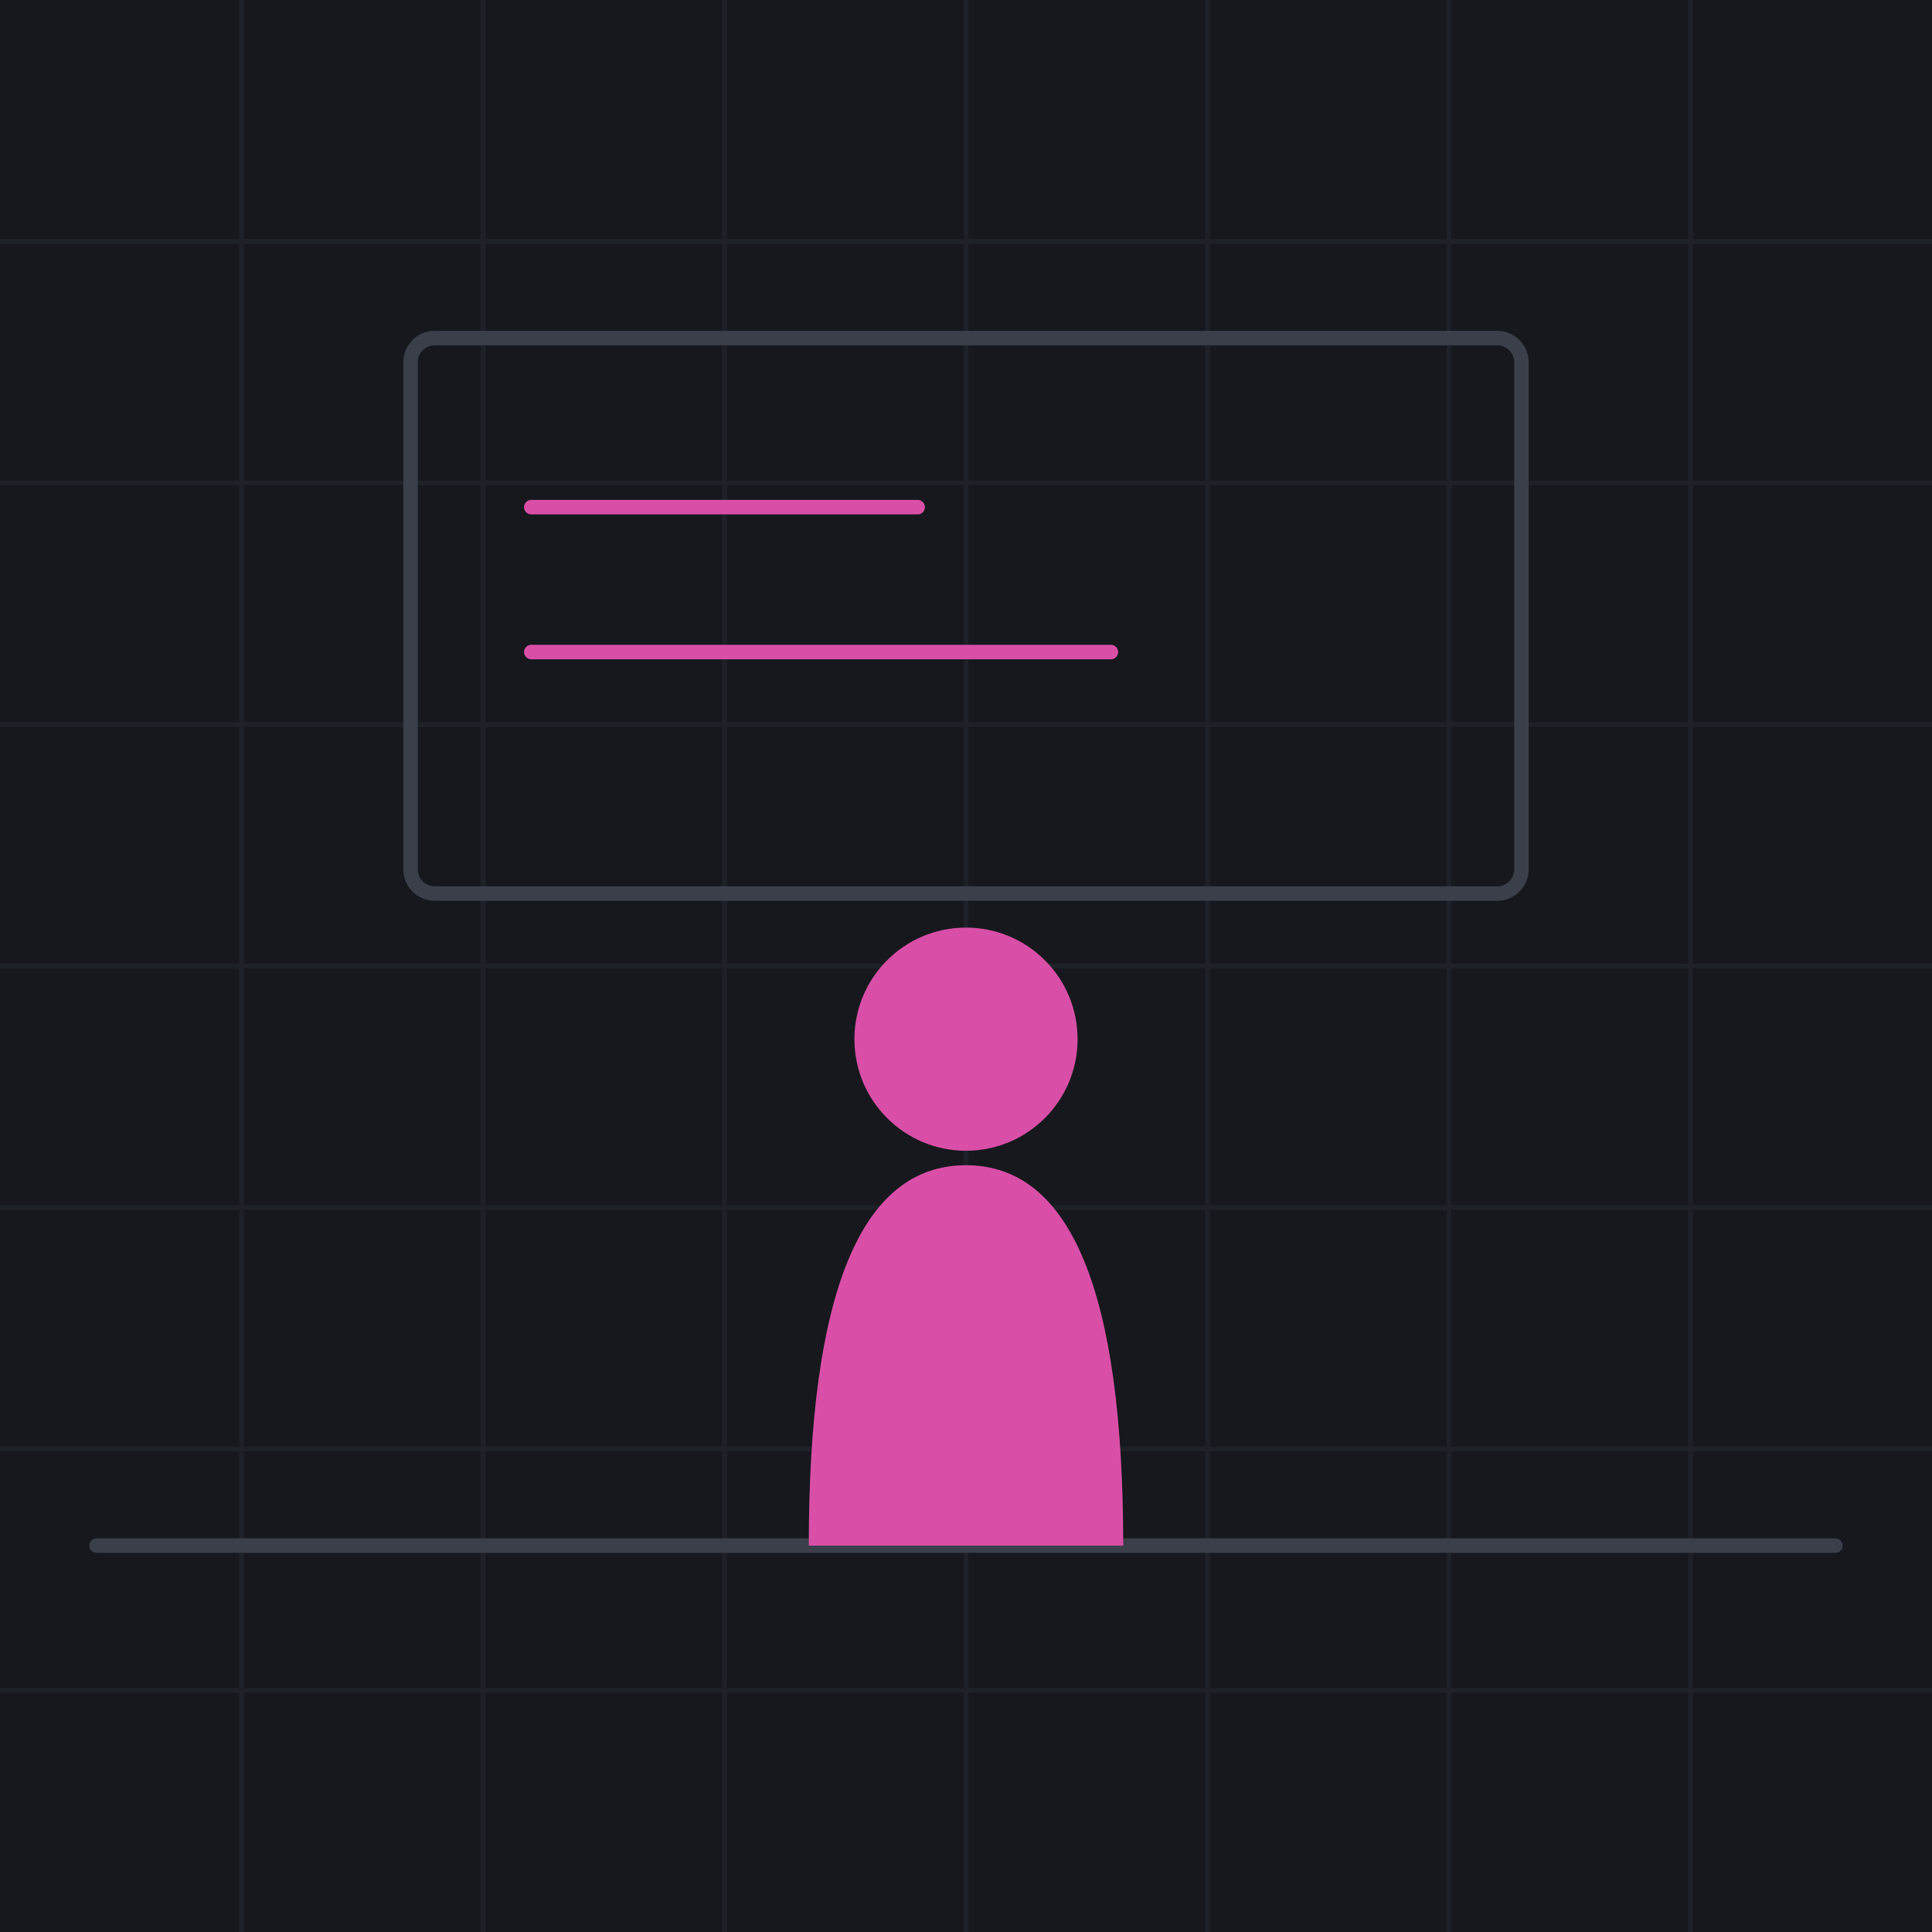
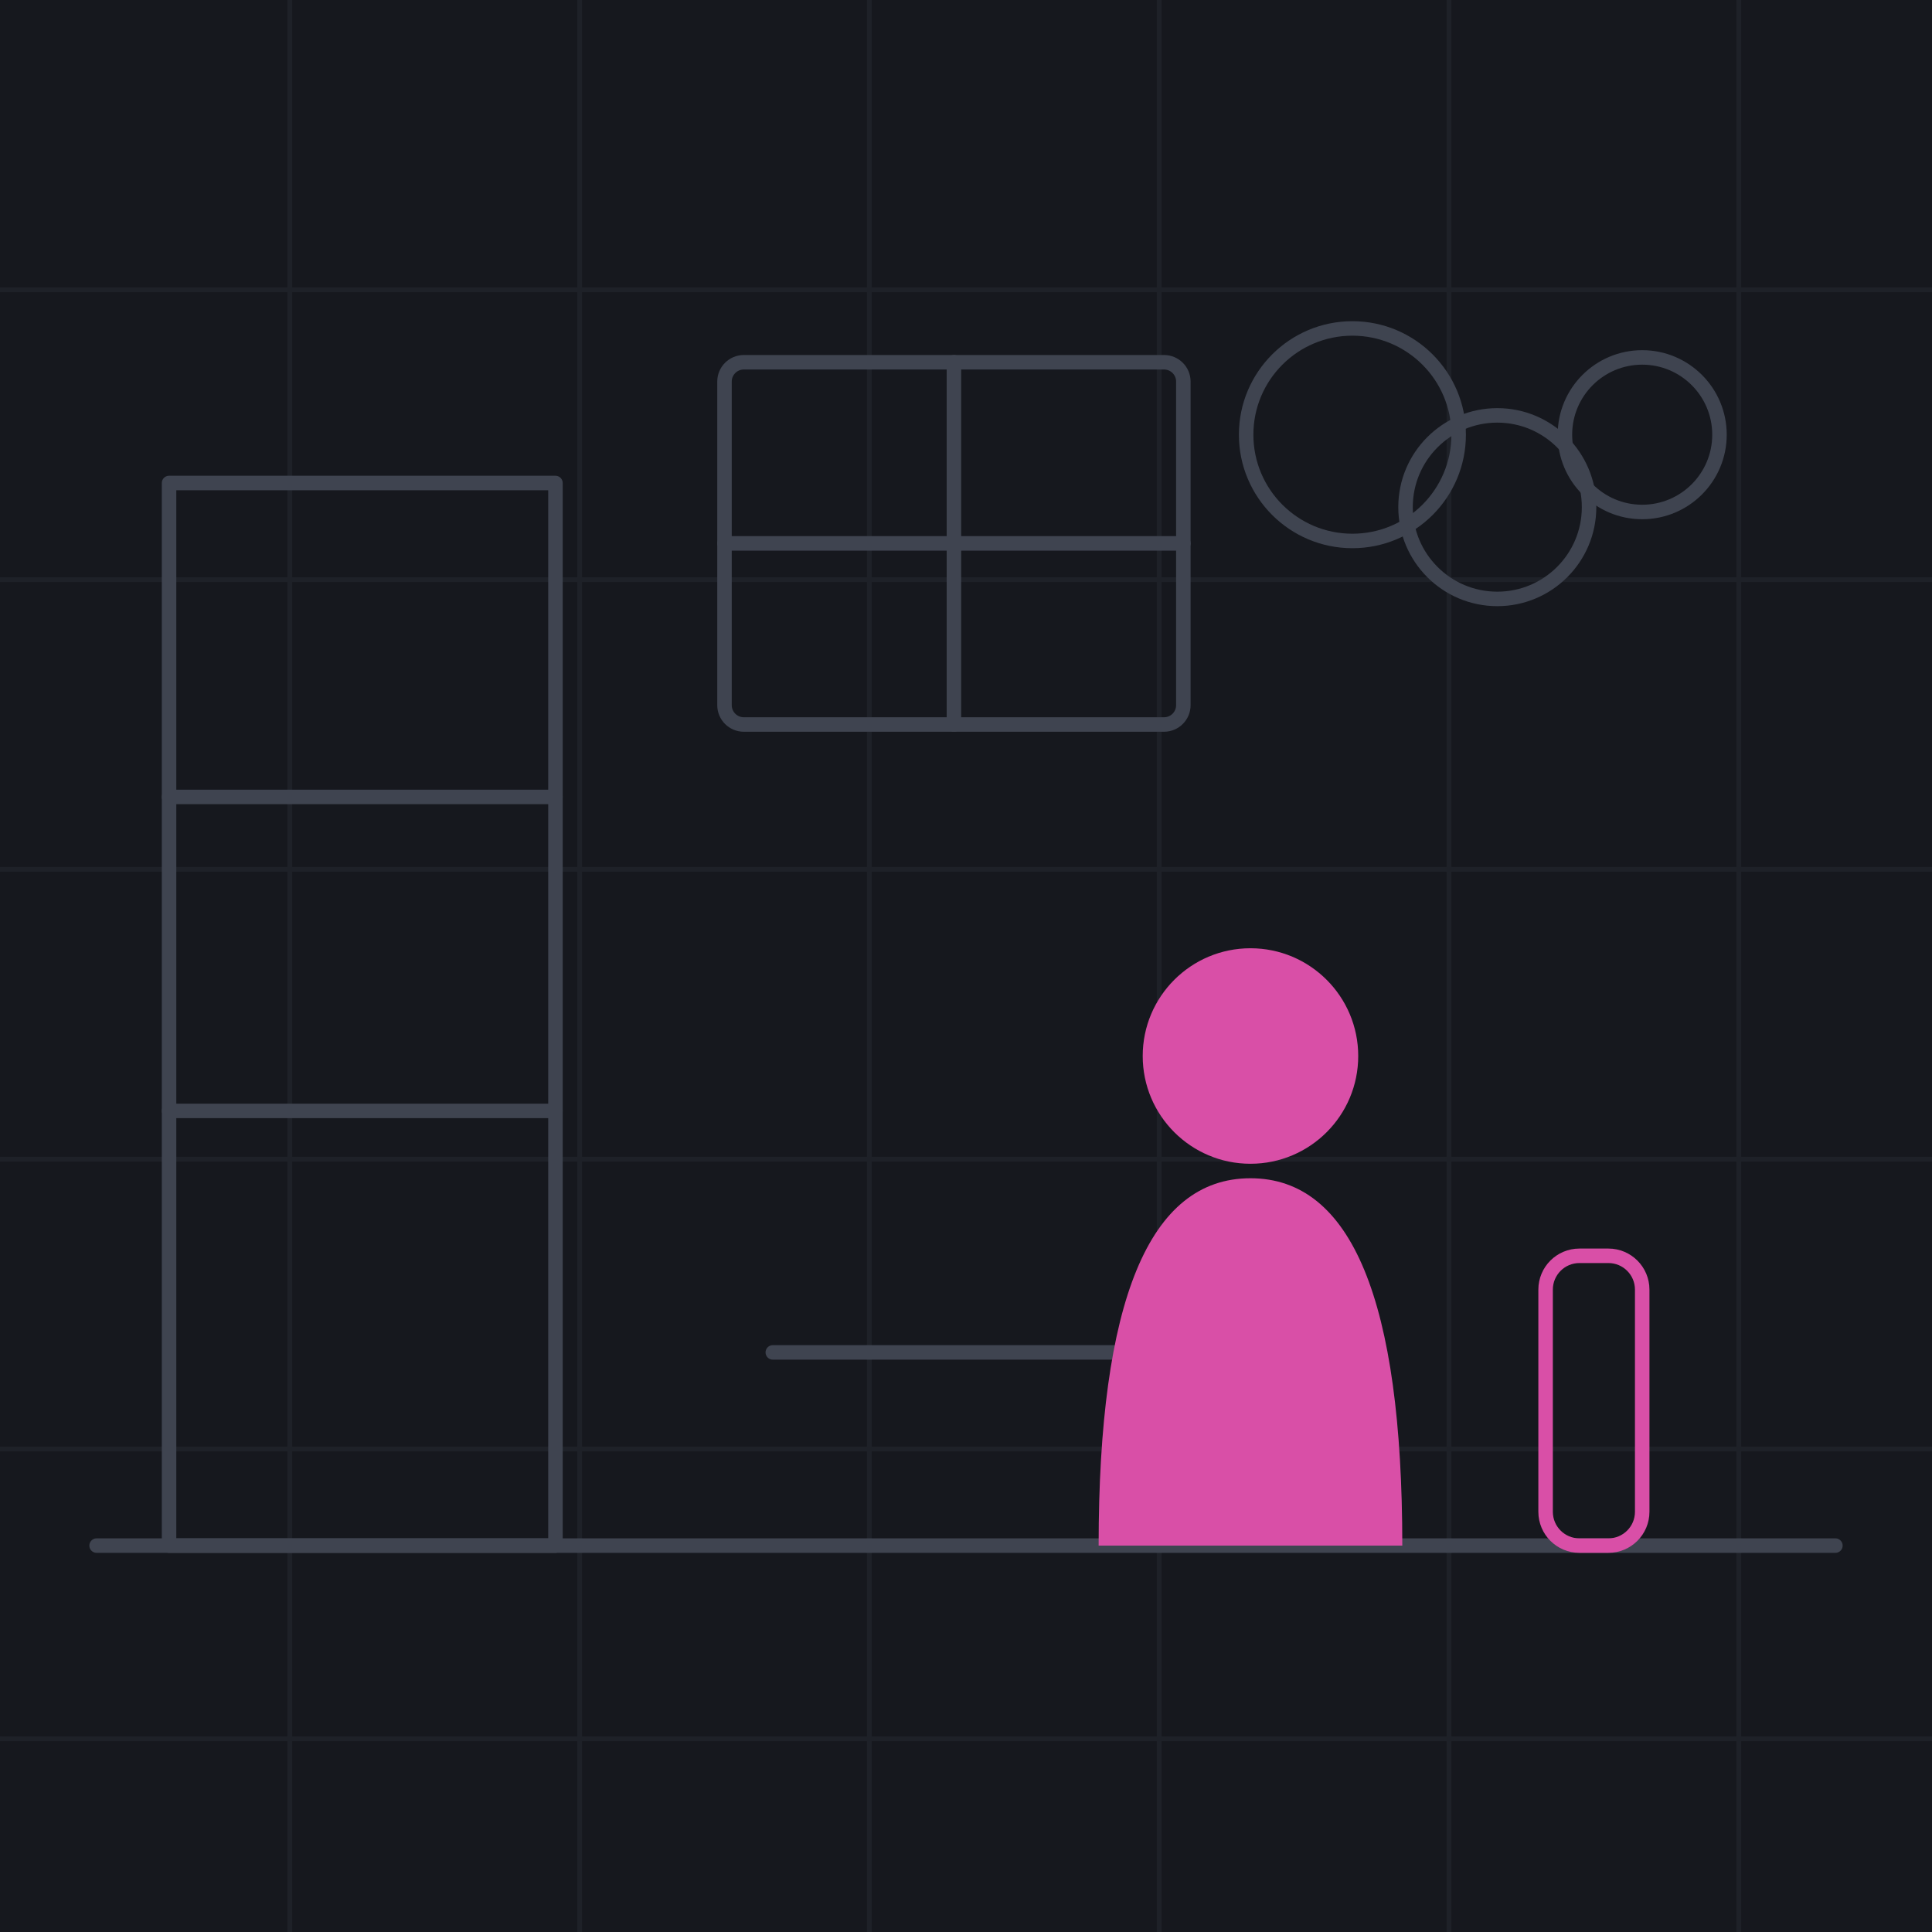
<svg xmlns="http://www.w3.org/2000/svg" viewBox="0 0 800 800">
  <rect width="800" height="800" fill="#16181E" />
-   <path d="M100,0V800M0,100H800" stroke="#1E2128" stroke-width="2" />
-   <path d="M200,0V800M0,200H800" stroke="#1E2128" stroke-width="2" />
-   <path d="M300,0V800M0,300H800" stroke="#1E2128" stroke-width="2" />
-   <path d="M400,0V800M0,400H800" stroke="#1E2128" stroke-width="2" />
-   <path d="M500,0V800M0,500H800" stroke="#1E2128" stroke-width="2" />
+   <path d="M120,0V800M0,120H800" stroke="#1E2128" stroke-width="2" />
+   <path d="M240,0V800M0,240H800" stroke="#1E2128" stroke-width="2" />
+   <path d="M360,0V800M0,360H800" stroke="#1E2128" stroke-width="2" />
+   <path d="M480,0V800M0,480H800" stroke="#1E2128" stroke-width="2" />
  <path d="M600,0V800M0,600H800" stroke="#1E2128" stroke-width="2" />
-   <path d="M700,0V800M0,700H800" stroke="#1E2128" stroke-width="2" />
-   <path d="M40,640 H760" stroke="#3A3F4A" stroke-width="6" fill="none" stroke-linecap="round" stroke-linejoin="round" />
-   <rect x="170" y="140" width="460" height="230" rx="10" stroke="#3A3F4A" stroke-width="6" fill="none" stroke-linecap="round" stroke-linejoin="round" />
-   <path d="M220,210 h160 M220,270 h240" stroke="#D94FA7" stroke-width="6" fill="none" stroke-linecap="round" stroke-linejoin="round" />
-   <path d="M334.9,640 Q334.9,482.5 400,482.5 Q465.1,482.5 465.1,640Z" fill="#D94FA7" opacity="1" />
-   <circle cx="400" cy="430.3" r="46.2" fill="#D94FA7" />
+   <path d="M720,0V800M0,720H800" stroke="#1E2128" stroke-width="2" />
+   <path d="M40,640 H760" stroke="#3F4450" stroke-width="6" fill="none" stroke-linecap="round" stroke-linejoin="round" />
+   <rect x="300" y="150" width="190" height="150" rx="8" stroke="#3F4450" stroke-width="6" fill="none" stroke-linecap="round" stroke-linejoin="round" />
+   <path d="M395,150 V300 M300,225 H490" stroke="#3F4450" stroke-width="6" fill="none" stroke-linecap="round" stroke-linejoin="round" />
+   <rect x="70" y="200" width="160" height="440" stroke="#3F4450" stroke-width="6" fill="none" stroke-linecap="round" stroke-linejoin="round" />
+   <path d="M70,330 h160 M70,460 h160" stroke="#3F4450" stroke-width="6" fill="none" stroke-linecap="round" stroke-linejoin="round" />
+   <path d="M320,560 h220" stroke="#3F4450" stroke-width="6" fill="none" stroke-linecap="round" stroke-linejoin="round" />
+   <circle cx="560" cy="180" r="44" stroke="#3F4450" stroke-width="6" fill="none" stroke-linecap="round" stroke-linejoin="round" />
+   <circle cx="620" cy="210" r="38" stroke="#3F4450" stroke-width="6" fill="none" stroke-linecap="round" stroke-linejoin="round" />
+   <circle cx="680" cy="180" r="32" stroke="#3F4450" stroke-width="6" fill="none" stroke-linecap="round" stroke-linejoin="round" />
+   <rect x="640" y="520" width="40" height="120" rx="14" stroke="#D94FA7" stroke-width="6" fill="none" stroke-linecap="round" stroke-linejoin="round" />
+   <path d="M454.92,640 Q454.92,487.89 517.792,487.89 Q580.664,487.89 580.664,640Z" fill="#D94FA7" opacity="1" />
+   <circle cx="517.792" cy="437.271" r="44.619" fill="#D94FA7" />
</svg>
